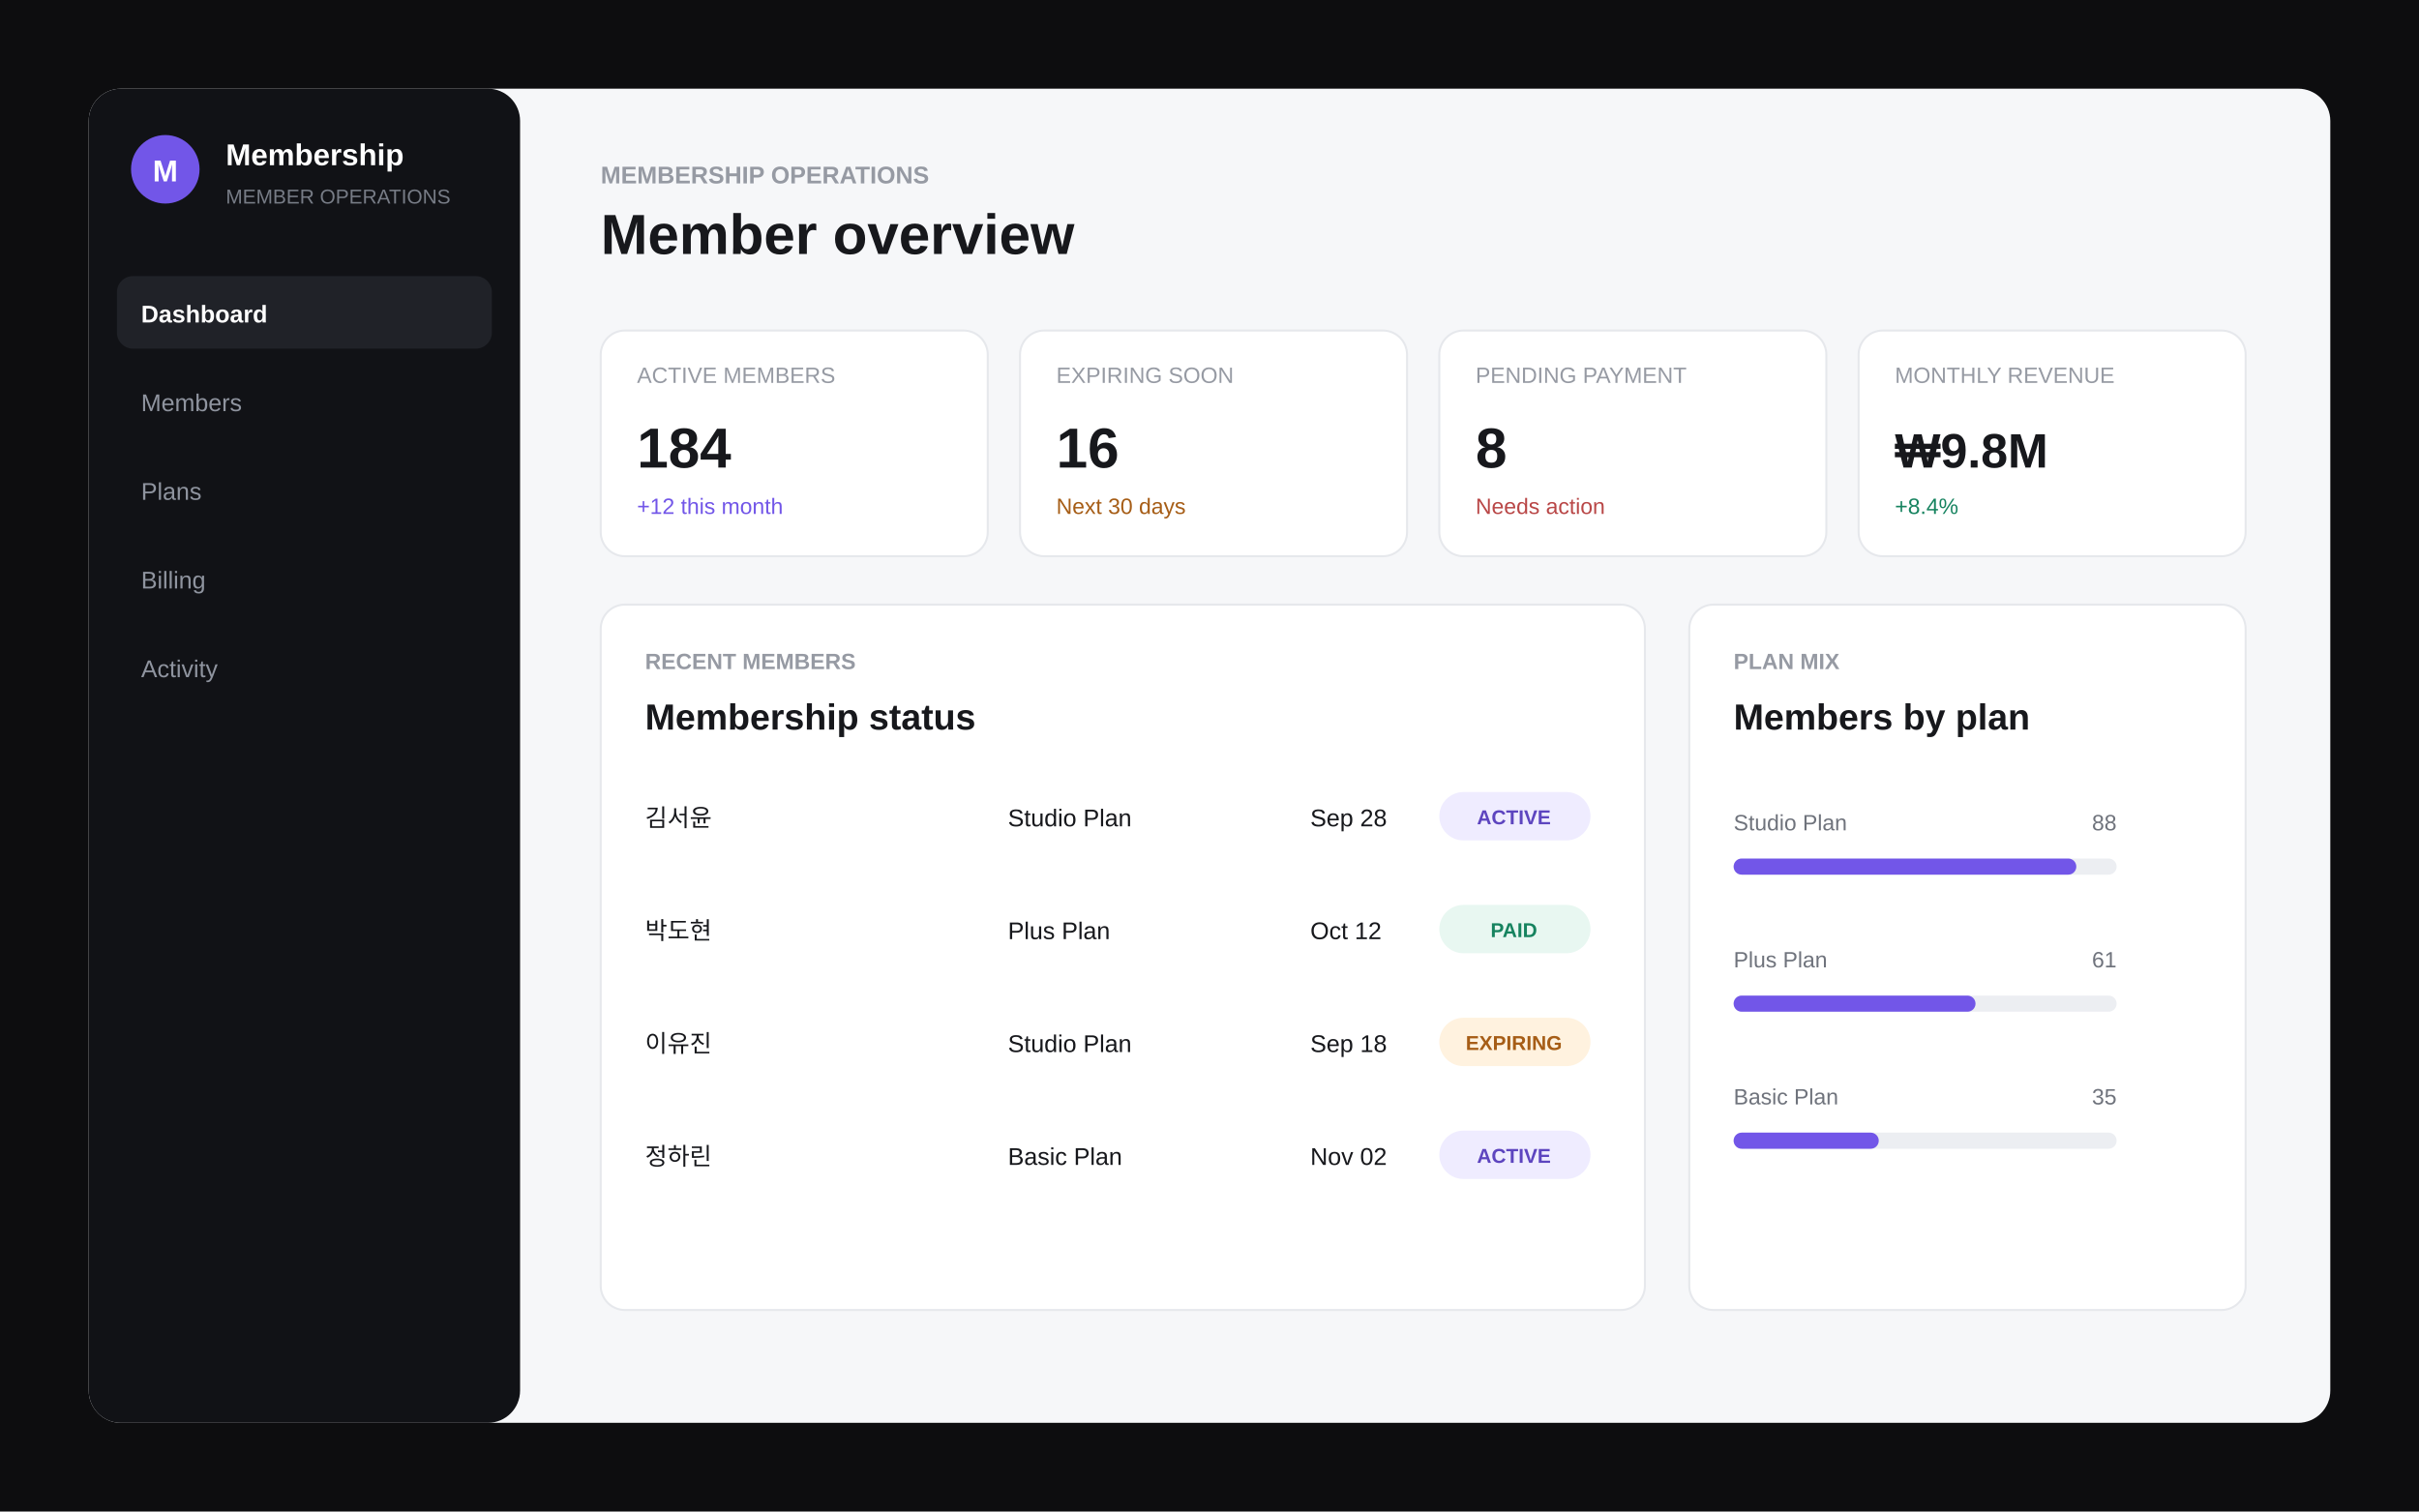
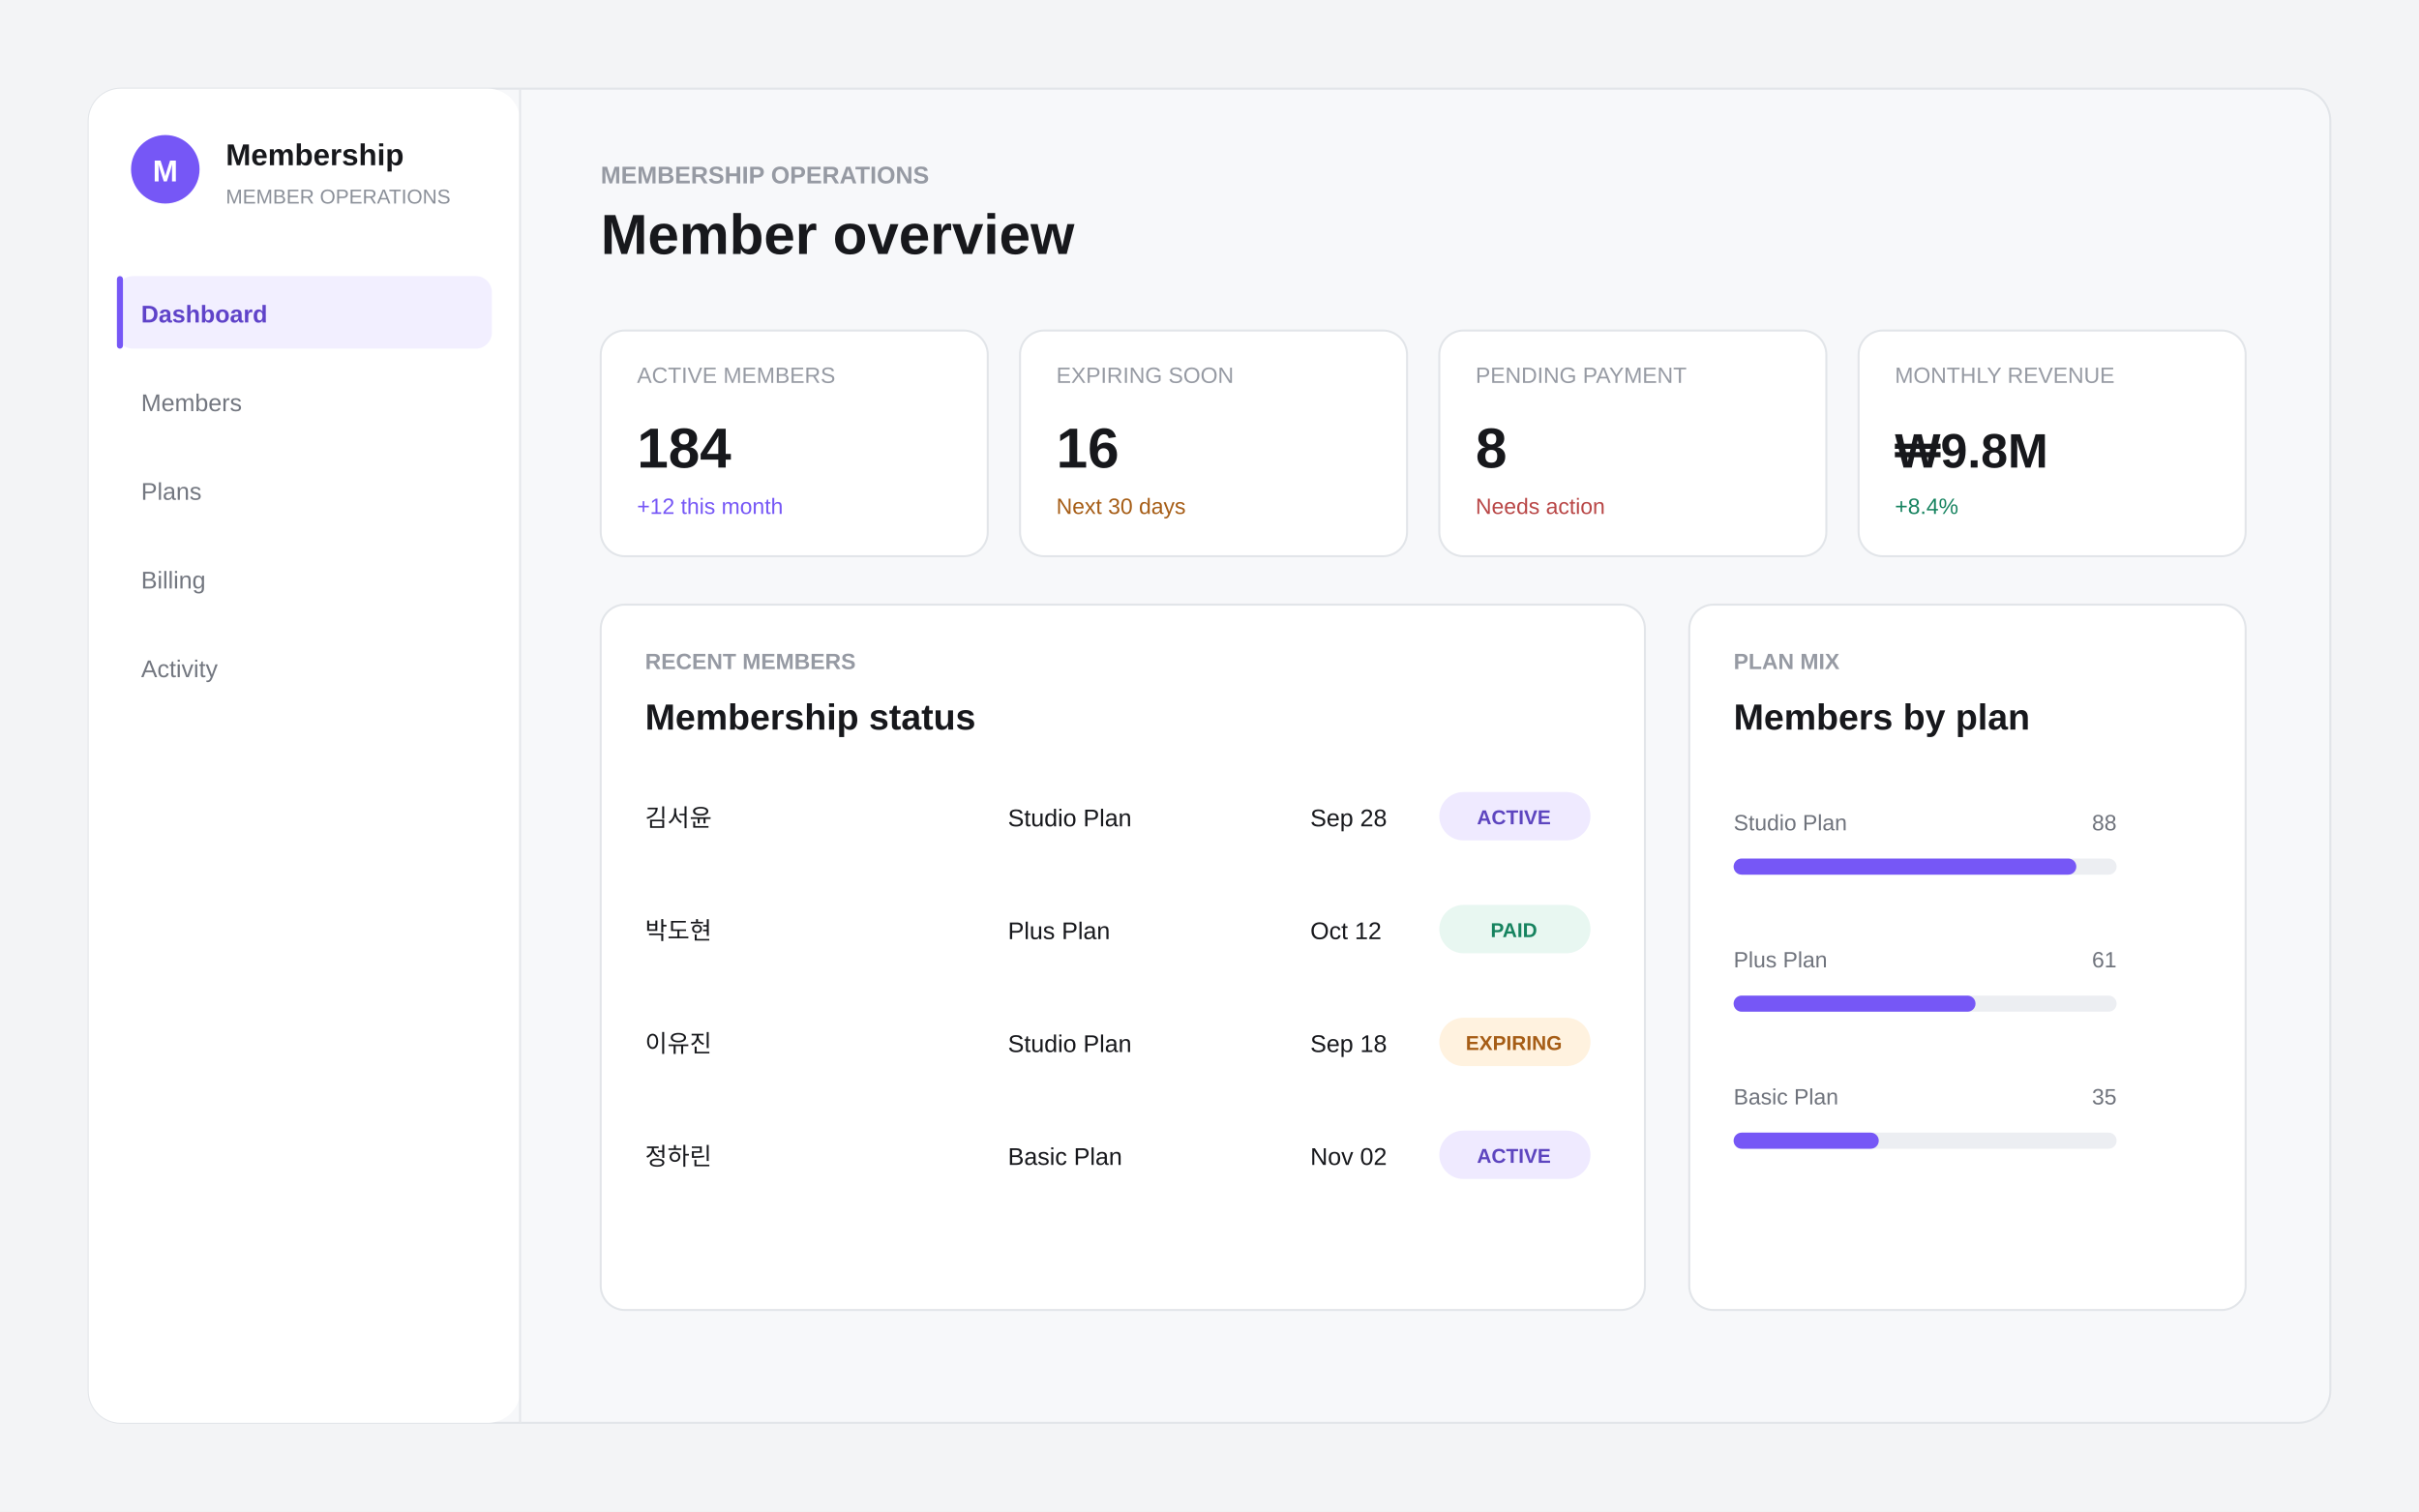
<svg xmlns="http://www.w3.org/2000/svg" viewBox="0 0 1200 750" role="img" aria-labelledby="title desc">
-   <rect width="1200" height="750" fill="#0d0d0f" />
-   <rect x="44" y="44" width="1112" height="662" rx="16" fill="#f6f7f9" />
-   <rect x="44" y="44" width="214" height="662" rx="16" fill="#111216" />
-   <circle cx="82" cy="84" r="17" fill="#7256e8" />
+   <rect width="1200" height="750" fill="#F3F4F6" />
+   <rect x="44" y="44" width="1112" height="662" rx="16" fill="#F7F8FA" stroke="#E2E5E9" />
+   <rect x="44" y="44" width="214" height="662" rx="16" fill="#FFFFFF" />
+   <line x1="258" y1="44" x2="258" y2="706" stroke="#E5E7EB" />
+   <circle cx="82" cy="84" r="17" fill="#7657F6" />
  <text x="82" y="90" text-anchor="middle" font-family="Arial,sans-serif" font-size="15" font-weight="700" fill="white">M</text>
-   <text x="112" y="82" font-family="Arial,sans-serif" font-size="15" font-weight="700" fill="#fff">Membership</text>
-   <text x="112" y="101" font-family="Arial,sans-serif" font-size="10" fill="#777c86">MEMBER OPERATIONS</text>
-   <g font-family="Arial,sans-serif" font-size="12" fill="#8f949f">
+   <text x="112" y="82" font-family="Arial,sans-serif" font-size="15" font-weight="700" fill="#17181C">Membership</text>
+   <text x="112" y="101" font-family="Arial,sans-serif" font-size="10" fill="#8A8F98">MEMBER OPERATIONS</text>
+   <g font-family="Arial,sans-serif" font-size="12" fill="#737780">
    <text x="70" y="160">Dashboard</text>
    <text x="70" y="204">Members</text>
    <text x="70" y="248">Plans</text>
    <text x="70" y="292">Billing</text>
    <text x="70" y="336">Activity</text>
  </g>
-   <rect x="58" y="137" width="186" height="36" rx="8" fill="#202228" />
-   <text x="70" y="160" font-family="Arial,sans-serif" font-size="12" font-weight="700" fill="#fff">Dashboard</text>
-   <text x="298" y="91" font-family="Arial,sans-serif" font-size="12" font-weight="700" fill="#969aa3">MEMBERSHIP OPERATIONS</text>
-   <text x="298" y="126" font-family="Arial,sans-serif" font-size="28" font-weight="700" fill="#17181c">Member overview</text>
+   <rect x="58" y="137" width="186" height="36" rx="8" fill="#F2EFFF" />
+   <rect x="58" y="137" width="3" height="36" rx="1.5" fill="#7657F6" />
+   <text x="70" y="160" font-family="Arial,sans-serif" font-size="12" font-weight="700" fill="#5F43C9">Dashboard</text>
+   <text x="298" y="91" font-family="Arial,sans-serif" font-size="12" font-weight="700" fill="#969AA3">MEMBERSHIP OPERATIONS</text>
+   <text x="298" y="126" font-family="Arial,sans-serif" font-size="28" font-weight="700" fill="#17181C">Member overview</text>
  <g>
-     <rect x="298" y="164" width="192" height="112" rx="12" fill="#fff" stroke="#e6e8ec" />
-     <text x="316" y="190" font-family="Arial,sans-serif" font-size="11" fill="#969aa3">ACTIVE MEMBERS</text>
-     <text x="316" y="232" font-family="Arial,sans-serif" font-size="28" font-weight="700" fill="#17181c">184</text>
-     <text x="316" y="255" font-family="Arial,sans-serif" font-size="11" fill="#7256e8">+12 this month</text>
-     <rect x="506" y="164" width="192" height="112" rx="12" fill="#fff" stroke="#e6e8ec" />
-     <text x="524" y="190" font-family="Arial,sans-serif" font-size="11" fill="#969aa3">EXPIRING SOON</text>
-     <text x="524" y="232" font-family="Arial,sans-serif" font-size="28" font-weight="700" fill="#17181c">16</text>
-     <text x="524" y="255" font-family="Arial,sans-serif" font-size="11" fill="#a65d16">Next 30 days</text>
-     <rect x="714" y="164" width="192" height="112" rx="12" fill="#fff" stroke="#e6e8ec" />
-     <text x="732" y="190" font-family="Arial,sans-serif" font-size="11" fill="#969aa3">PENDING PAYMENT</text>
-     <text x="732" y="232" font-family="Arial,sans-serif" font-size="28" font-weight="700" fill="#17181c">8</text>
-     <text x="732" y="255" font-family="Arial,sans-serif" font-size="11" fill="#b94747">Needs action</text>
-     <rect x="922" y="164" width="192" height="112" rx="12" fill="#fff" stroke="#e6e8ec" />
-     <text x="940" y="190" font-family="Arial,sans-serif" font-size="11" fill="#969aa3">MONTHLY REVENUE</text>
-     <text x="940" y="232" font-family="Arial,sans-serif" font-size="24" font-weight="700" fill="#17181c">₩9.8M</text>
-     <text x="940" y="255" font-family="Arial,sans-serif" font-size="11" fill="#16835f">+8.4%</text>
+     <rect x="298" y="164" width="192" height="112" rx="12" fill="#FFFFFF" stroke="#E2E5E9" />
+     <text x="316" y="190" font-family="Arial,sans-serif" font-size="11" fill="#969AA3">ACTIVE MEMBERS</text>
+     <text x="316" y="232" font-family="Arial,sans-serif" font-size="28" font-weight="700" fill="#17181C">184</text>
+     <text x="316" y="255" font-family="Arial,sans-serif" font-size="11" fill="#7657F6">+12 this month</text>
+     <rect x="506" y="164" width="192" height="112" rx="12" fill="#FFFFFF" stroke="#E2E5E9" />
+     <text x="524" y="190" font-family="Arial,sans-serif" font-size="11" fill="#969AA3">EXPIRING SOON</text>
+     <text x="524" y="232" font-family="Arial,sans-serif" font-size="28" font-weight="700" fill="#17181C">16</text>
+     <text x="524" y="255" font-family="Arial,sans-serif" font-size="11" fill="#A65D16">Next 30 days</text>
+     <rect x="714" y="164" width="192" height="112" rx="12" fill="#FFFFFF" stroke="#E2E5E9" />
+     <text x="732" y="190" font-family="Arial,sans-serif" font-size="11" fill="#969AA3">PENDING PAYMENT</text>
+     <text x="732" y="232" font-family="Arial,sans-serif" font-size="28" font-weight="700" fill="#17181C">8</text>
+     <text x="732" y="255" font-family="Arial,sans-serif" font-size="11" fill="#B94747">Needs action</text>
+     <rect x="922" y="164" width="192" height="112" rx="12" fill="#FFFFFF" stroke="#E2E5E9" />
+     <text x="940" y="190" font-family="Arial,sans-serif" font-size="11" fill="#969AA3">MONTHLY REVENUE</text>
+     <text x="940" y="232" font-family="Arial,sans-serif" font-size="24" font-weight="700" fill="#17181C">₩9.8M</text>
+     <text x="940" y="255" font-family="Arial,sans-serif" font-size="11" fill="#16835F">+8.4%</text>
  </g>
-   <rect x="298" y="300" width="518" height="350" rx="12" fill="#fff" stroke="#e6e8ec" />
-   <text x="320" y="332" font-family="Arial,sans-serif" font-size="11" font-weight="700" fill="#969aa3">RECENT MEMBERS</text>
-   <text x="320" y="362" font-family="Arial,sans-serif" font-size="18" font-weight="700" fill="#17181c">Membership status</text>
-   <g font-family="Arial,sans-serif" font-size="12" fill="#17181c">
+   <rect x="298" y="300" width="518" height="350" rx="12" fill="#FFFFFF" stroke="#E2E5E9" />
+   <text x="320" y="332" font-family="Arial,sans-serif" font-size="11" font-weight="700" fill="#969AA3">RECENT MEMBERS</text>
+   <text x="320" y="362" font-family="Arial,sans-serif" font-size="18" font-weight="700" fill="#17181C">Membership status</text>
+   <g font-family="Arial,sans-serif" font-size="12" fill="#17181C">
    <text x="320" y="410">김서윤</text>
    <text x="500" y="410">Studio Plan</text>
    <text x="650" y="410">Sep 28</text>
    <text x="320" y="466">박도현</text>
    <text x="500" y="466">Plus Plan</text>
    <text x="650" y="466">Oct 12</text>
    <text x="320" y="522">이유진</text>
    <text x="500" y="522">Studio Plan</text>
    <text x="650" y="522">Sep 18</text>
    <text x="320" y="578">정하린</text>
    <text x="500" y="578">Basic Plan</text>
    <text x="650" y="578">Nov 02</text>
  </g>
  <g>
-     <rect x="714" y="393" width="75" height="24" rx="12" fill="#efecff" />
-     <text x="751" y="409" text-anchor="middle" font-family="Arial,sans-serif" font-size="10" font-weight="700" fill="#5d45bf">ACTIVE</text>
-     <rect x="714" y="449" width="75" height="24" rx="12" fill="#e8f7f1" />
-     <text x="751" y="465" text-anchor="middle" font-family="Arial,sans-serif" font-size="10" font-weight="700" fill="#16835f">PAID</text>
-     <rect x="714" y="505" width="75" height="24" rx="12" fill="#fff2df" />
-     <text x="751" y="521" text-anchor="middle" font-family="Arial,sans-serif" font-size="10" font-weight="700" fill="#a65d16">EXPIRING</text>
-     <rect x="714" y="561" width="75" height="24" rx="12" fill="#efecff" />
-     <text x="751" y="577" text-anchor="middle" font-family="Arial,sans-serif" font-size="10" font-weight="700" fill="#5d45bf">ACTIVE</text>
+     <rect x="714" y="393" width="75" height="24" rx="12" fill="#EFEAFF" />
+     <text x="751" y="409" text-anchor="middle" font-family="Arial,sans-serif" font-size="10" font-weight="700" fill="#5D45BF">ACTIVE</text>
+     <rect x="714" y="449" width="75" height="24" rx="12" fill="#E8F7F1" />
+     <text x="751" y="465" text-anchor="middle" font-family="Arial,sans-serif" font-size="10" font-weight="700" fill="#16835F">PAID</text>
+     <rect x="714" y="505" width="75" height="24" rx="12" fill="#FFF2DF" />
+     <text x="751" y="521" text-anchor="middle" font-family="Arial,sans-serif" font-size="10" font-weight="700" fill="#A65D16">EXPIRING</text>
+     <rect x="714" y="561" width="75" height="24" rx="12" fill="#EFEAFF" />
+     <text x="751" y="577" text-anchor="middle" font-family="Arial,sans-serif" font-size="10" font-weight="700" fill="#5D45BF">ACTIVE</text>
  </g>
-   <rect x="838" y="300" width="276" height="350" rx="12" fill="#fff" stroke="#e6e8ec" />
-   <text x="860" y="332" font-family="Arial,sans-serif" font-size="11" font-weight="700" fill="#969aa3">PLAN MIX</text>
-   <text x="860" y="362" font-family="Arial,sans-serif" font-size="18" font-weight="700" fill="#17181c">Members by plan</text>
-   <g font-family="Arial,sans-serif" font-size="11" fill="#6f737c">
+   <rect x="838" y="300" width="276" height="350" rx="12" fill="#FFFFFF" stroke="#E2E5E9" />
+   <text x="860" y="332" font-family="Arial,sans-serif" font-size="11" font-weight="700" fill="#969AA3">PLAN MIX</text>
+   <text x="860" y="362" font-family="Arial,sans-serif" font-size="18" font-weight="700" fill="#17181C">Members by plan</text>
+   <g font-family="Arial,sans-serif" font-size="11" fill="#6F737C">
    <text x="860" y="412">Studio Plan</text>
    <text x="1050" y="412" text-anchor="end">88</text>
    <text x="860" y="480">Plus Plan</text>
    <text x="1050" y="480" text-anchor="end">61</text>
    <text x="860" y="548">Basic Plan</text>
    <text x="1050" y="548" text-anchor="end">35</text>
  </g>
-   <g fill="#eceef2">
+   <g fill="#ECEEF2">
    <rect x="860" y="426" width="190" height="8" rx="4" />
    <rect x="860" y="494" width="190" height="8" rx="4" />
    <rect x="860" y="562" width="190" height="8" rx="4" />
  </g>
-   <g fill="#7256e8">
+   <g fill="#7657F6">
    <rect x="860" y="426" width="170" height="8" rx="4" />
    <rect x="860" y="494" width="120" height="8" rx="4" />
    <rect x="860" y="562" width="72" height="8" rx="4" />
  </g>
</svg>
